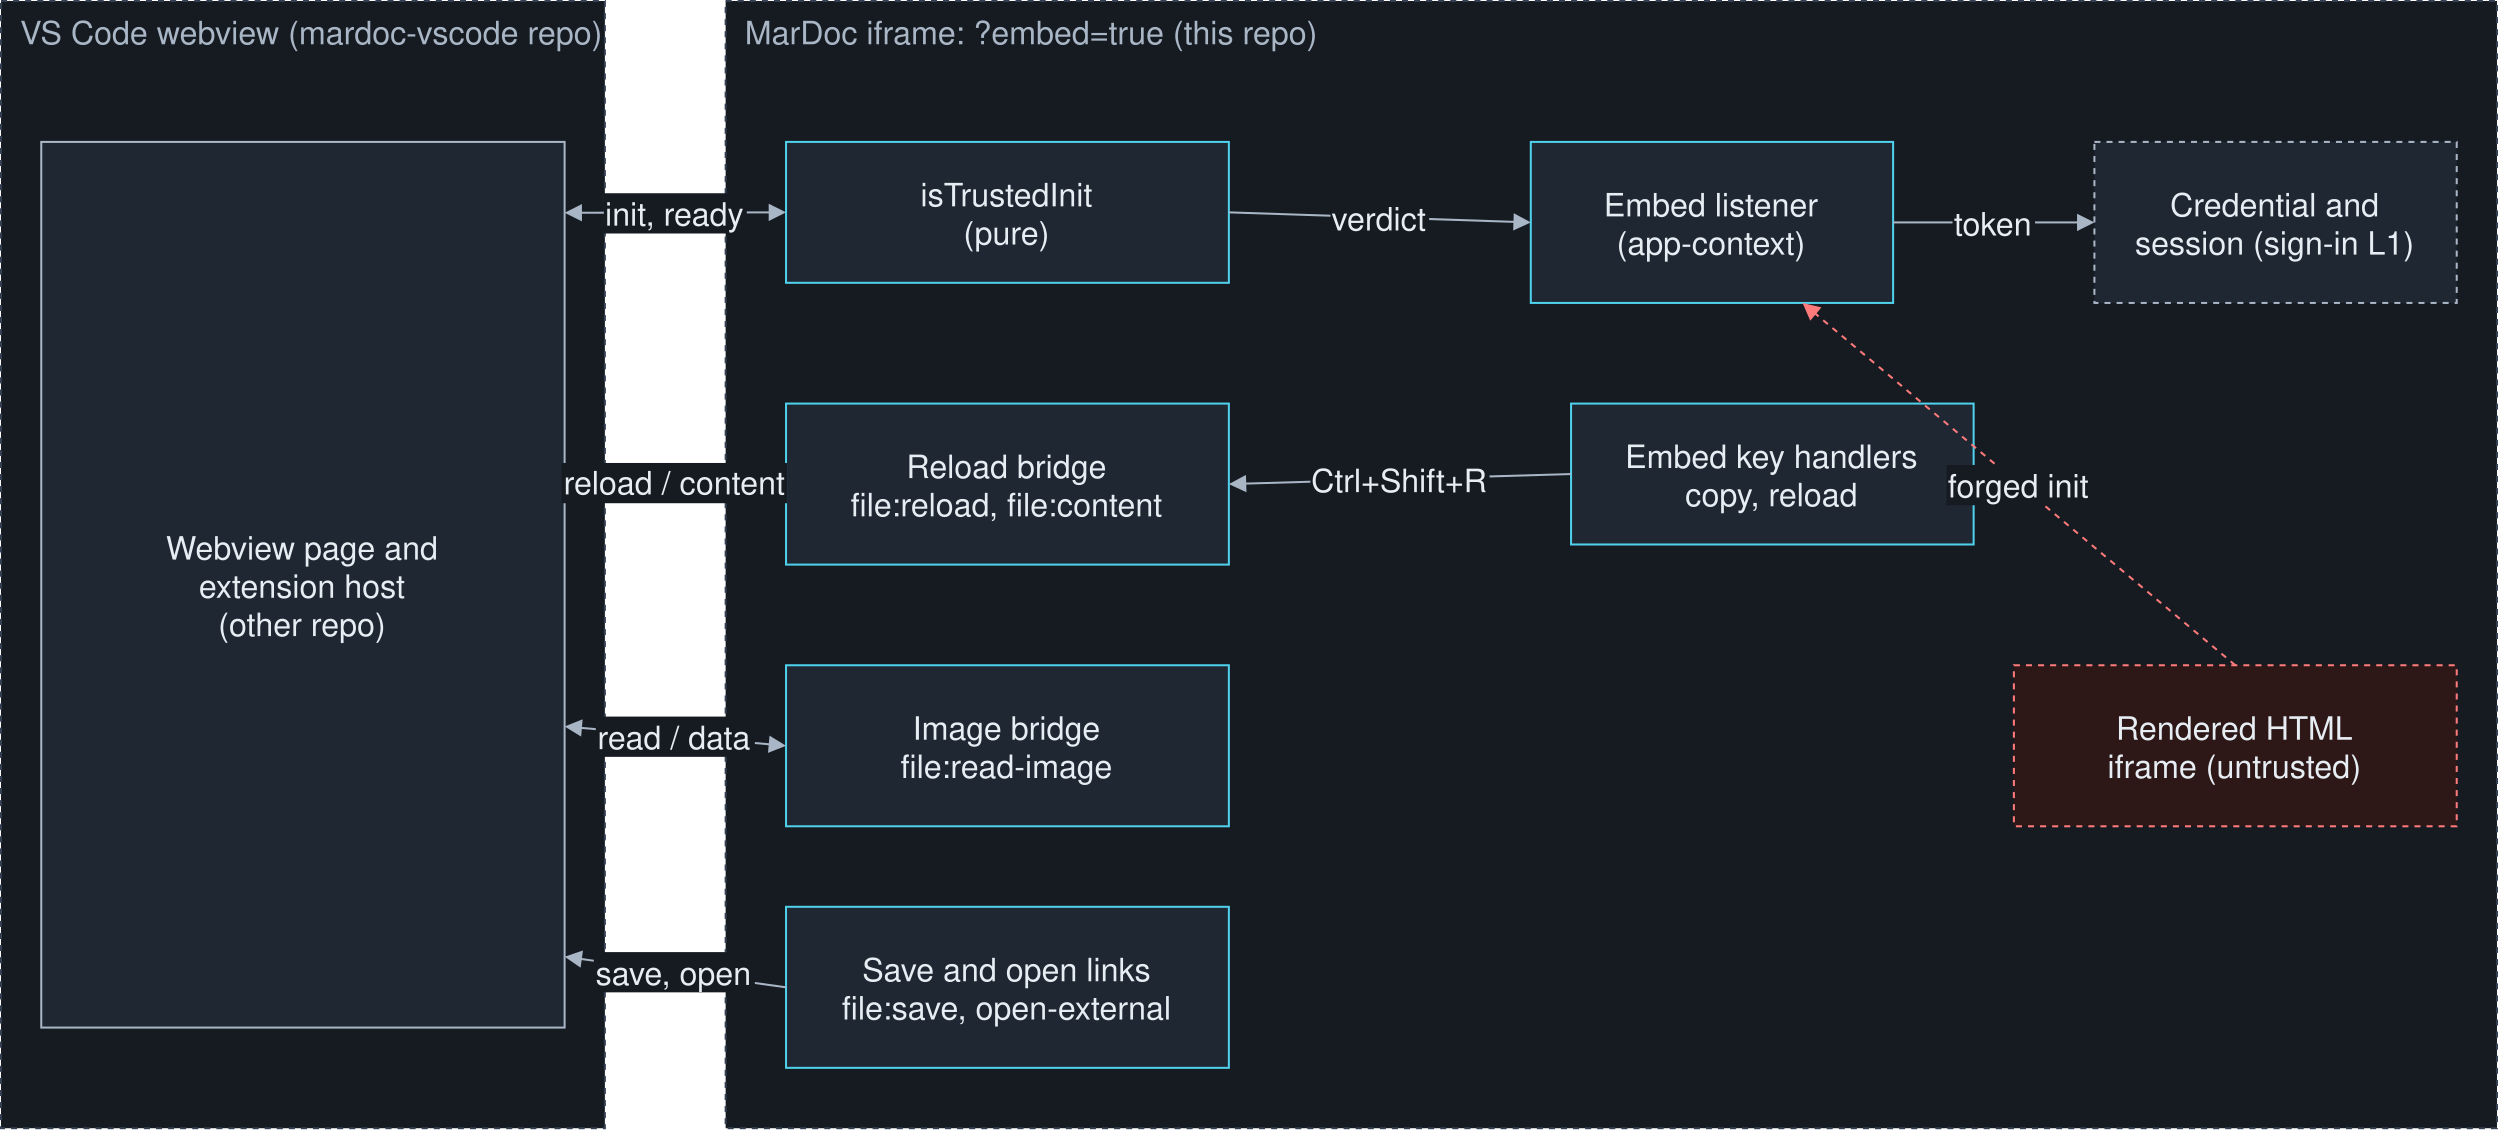
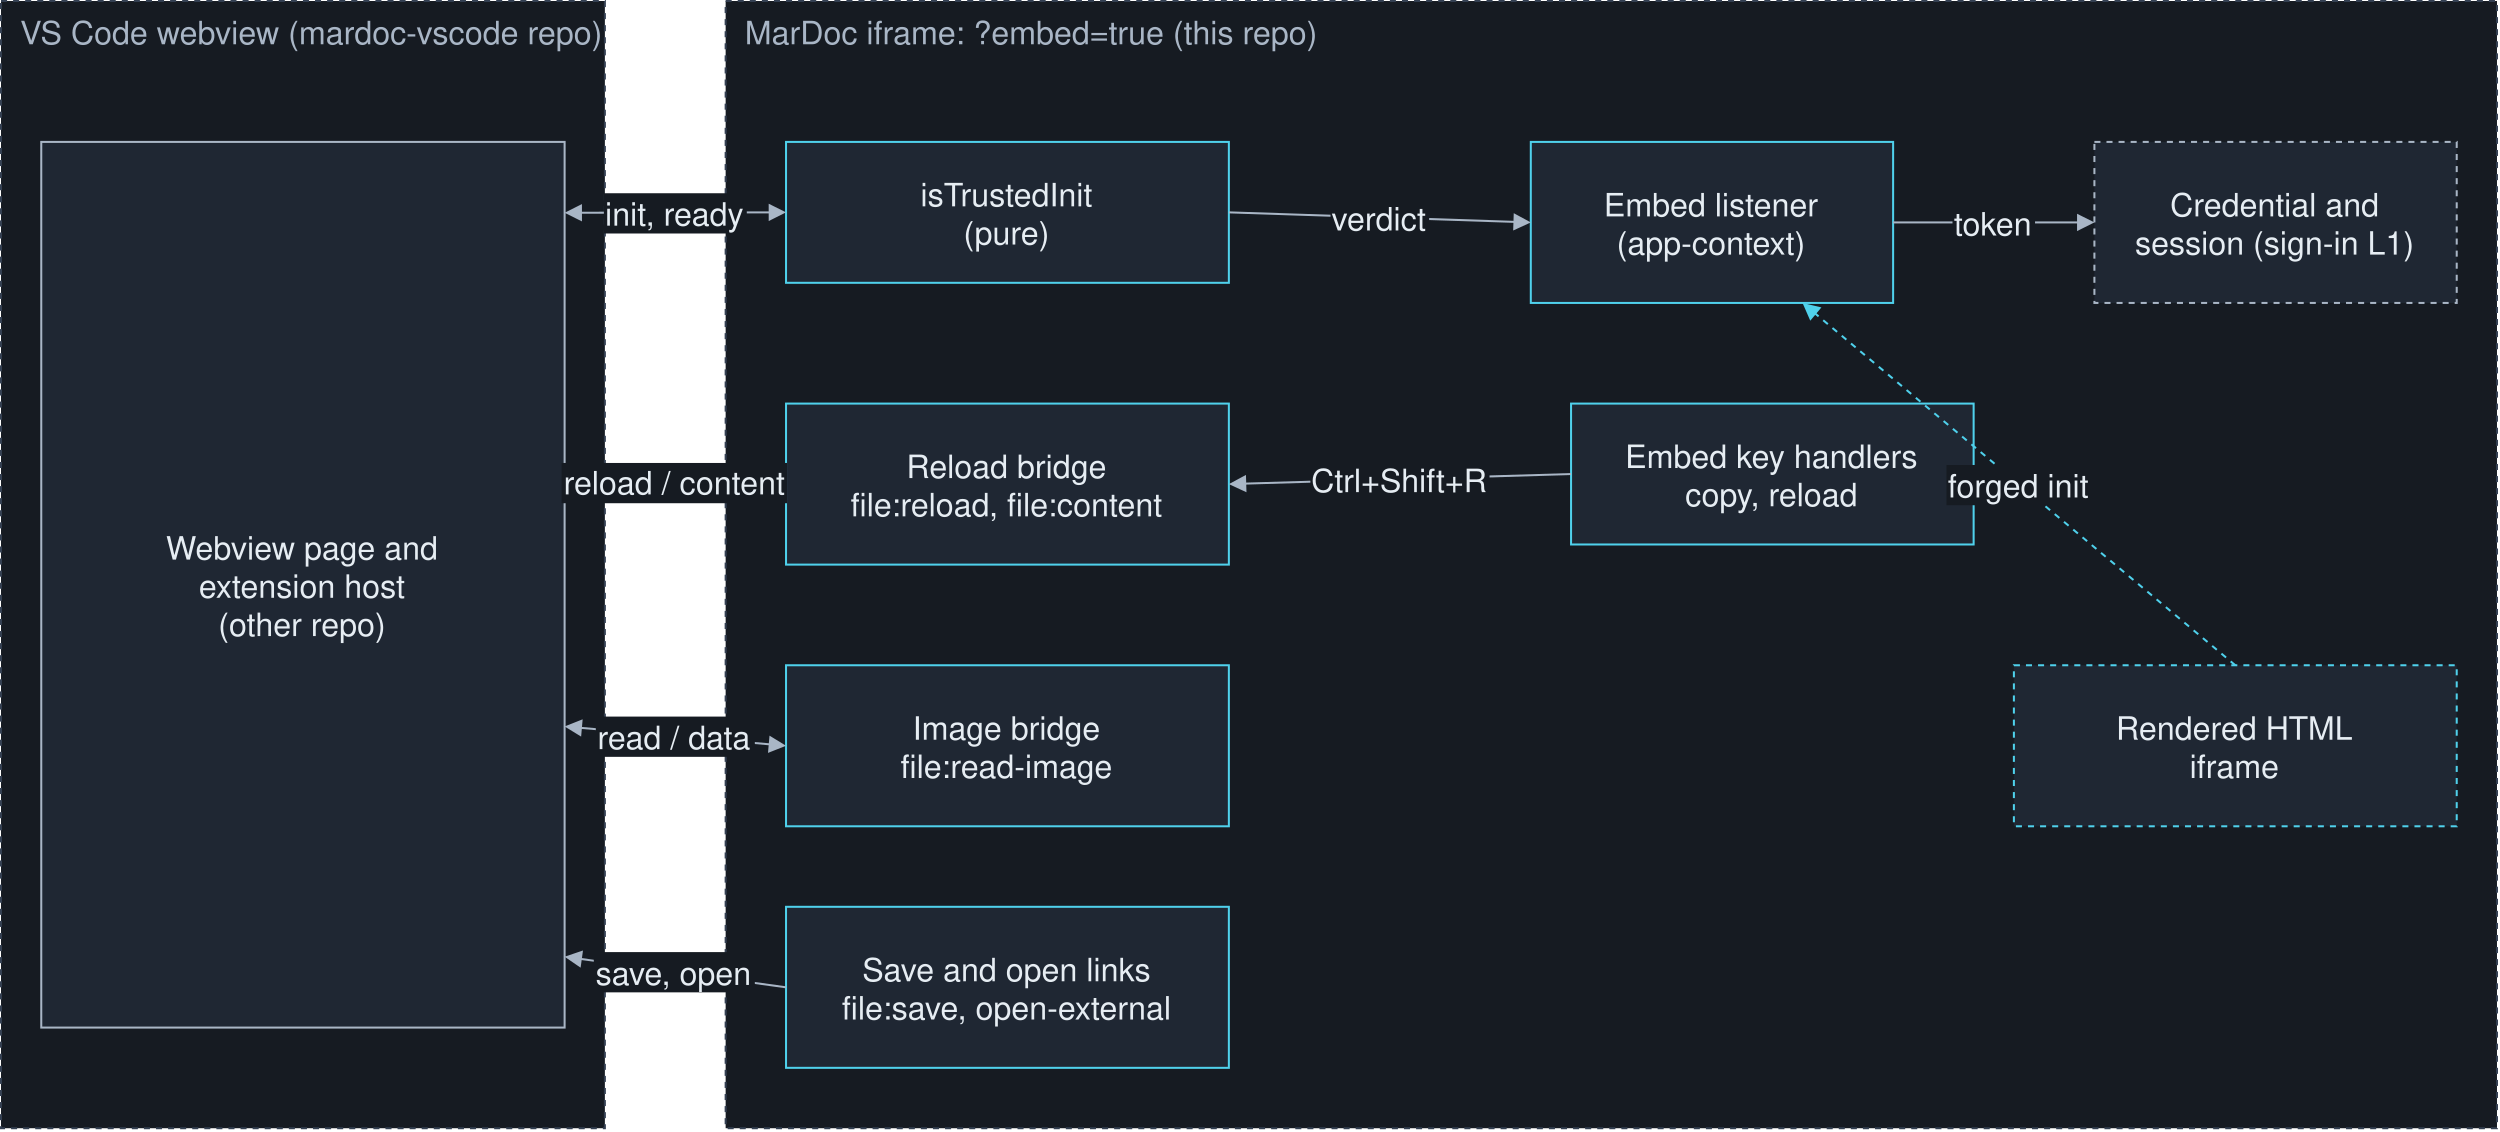
<svg xmlns="http://www.w3.org/2000/svg" style="background: transparent; background-color: transparent; color-scheme: light dark;" version="1.1" width="1242px" height="562px" viewBox="0 0 1242 562">
  <defs />
  <g>
    <g data-cell-id="0">
      <g data-cell-id="1">
        <g data-cell-id="lane-host">
          <g transform="translate(0.5,0.5)">
            <rect x="0" y="0" width="300" height="560" fill="#161b22" stroke="#344052" stroke-dasharray="3 3" pointer-events="all" style="fill: light-dark(rgb(22, 27, 34), rgb(211, 215, 221)); stroke: light-dark(rgb(52, 64, 82), rgb(174, 184, 199));" />
          </g>
          <g>
            <g fill="#a9b6c6" font-family="Helvetica" text-anchor="start" font-size="16px" style="fill: light-dark(rgb(169, 182, 198), rgb(73, 84, 98));">
              <text x="10" y="22">VS Code webview (mardoc-vscode repo)</text>
            </g>
          </g>
        </g>
        <g data-cell-id="lane-app">
          <g transform="translate(0.5,0.5)">
            <rect x="360" y="0" width="880" height="560" fill="#161b22" stroke="#344052" stroke-dasharray="3 3" pointer-events="all" style="fill: light-dark(rgb(22, 27, 34), rgb(211, 215, 221)); stroke: light-dark(rgb(52, 64, 82), rgb(174, 184, 199));" />
          </g>
          <g>
            <g fill="#a9b6c6" font-family="Helvetica" text-anchor="start" font-size="16px" style="fill: light-dark(rgb(169, 182, 198), rgb(73, 84, 98));">
              <text x="370" y="22">MarDoc iframe: ?embed=true (this repo)</text>
            </g>
          </g>
        </g>
        <g data-cell-id="host">
          <g transform="translate(0.5,0.5)">
            <rect x="20" y="70" width="260" height="440" fill="#1f2733" stroke="#a9b6c6" pointer-events="all" style="fill: light-dark(rgb(31, 39, 51), rgb(199, 205, 216)); stroke: light-dark(rgb(169, 182, 198), rgb(73, 84, 98));" />
          </g>
          <g>
            <g fill="#e6edf3" font-family="Helvetica" text-anchor="middle" font-size="16px" style="fill: light-dark(rgb(230, 237, 243), rgb(29, 35, 40));">
              <text x="150" y="278">Webview page and</text>
              <text x="150" y="297">extension host</text>
              <text x="150" y="316">(other repo)</text>
            </g>
          </g>
        </g>
        <g data-cell-id="init-gate">
          <g transform="translate(0.5,0.5)">
            <rect x="390" y="70" width="220" height="70" fill="#1f2733" stroke="#4fd1ec" pointer-events="all" style="fill: light-dark(rgb(31, 39, 51), rgb(199, 205, 216)); stroke: light-dark(rgb(79, 209, 236), rgb(0, 101, 124));" />
          </g>
          <g>
            <g fill="#e6edf3" font-family="Helvetica" text-anchor="middle" font-size="16px" style="fill: light-dark(rgb(230, 237, 243), rgb(29, 35, 40));">
              <text x="500" y="102.5">isTrustedInit</text>
              <text x="500" y="121.5">(pure)</text>
            </g>
          </g>
        </g>
        <g data-cell-id="reload">
          <g transform="translate(0.5,0.5)">
            <rect x="390" y="200" width="220" height="80" fill="#1f2733" stroke="#4fd1ec" pointer-events="all" style="fill: light-dark(rgb(31, 39, 51), rgb(199, 205, 216)); stroke: light-dark(rgb(79, 209, 236), rgb(0, 101, 124));" />
          </g>
          <g>
            <g fill="#e6edf3" font-family="Helvetica" text-anchor="middle" font-size="16px" style="fill: light-dark(rgb(230, 237, 243), rgb(29, 35, 40));">
              <text x="500" y="237.5">Reload bridge</text>
              <text x="500" y="256.5">file:reload, file:content</text>
            </g>
          </g>
        </g>
        <g data-cell-id="images">
          <g transform="translate(0.5,0.5)">
            <rect x="390" y="330" width="220" height="80" fill="#1f2733" stroke="#4fd1ec" pointer-events="all" style="fill: light-dark(rgb(31, 39, 51), rgb(199, 205, 216)); stroke: light-dark(rgb(79, 209, 236), rgb(0, 101, 124));" />
          </g>
          <g>
            <g fill="#e6edf3" font-family="Helvetica" text-anchor="middle" font-size="16px" style="fill: light-dark(rgb(230, 237, 243), rgb(29, 35, 40));">
              <text x="500" y="367.5">Image bridge</text>
              <text x="500" y="386.5">file:read-image</text>
            </g>
          </g>
        </g>
        <g data-cell-id="outbound">
          <g transform="translate(0.5,0.5)">
            <rect x="390" y="450" width="220" height="80" fill="#1f2733" stroke="#4fd1ec" pointer-events="all" style="fill: light-dark(rgb(31, 39, 51), rgb(199, 205, 216)); stroke: light-dark(rgb(79, 209, 236), rgb(0, 101, 124));" />
          </g>
          <g>
            <g fill="#e6edf3" font-family="Helvetica" text-anchor="middle" font-size="16px" style="fill: light-dark(rgb(230, 237, 243), rgb(29, 35, 40));">
              <text x="500" y="487.5">Save and open links</text>
              <text x="500" y="506.5">file:save, open-external</text>
            </g>
          </g>
        </g>
        <g data-cell-id="listener">
          <g transform="translate(0.5,0.5)">
            <rect x="760" y="70" width="180" height="80" fill="#1f2733" stroke="#4fd1ec" pointer-events="all" style="fill: light-dark(rgb(31, 39, 51), rgb(199, 205, 216)); stroke: light-dark(rgb(79, 209, 236), rgb(0, 101, 124));" />
          </g>
          <g>
            <g fill="#e6edf3" font-family="Helvetica" text-anchor="middle" font-size="16px" style="fill: light-dark(rgb(230, 237, 243), rgb(29, 35, 40));">
              <text x="850" y="107.5">Embed listener</text>
              <text x="850" y="126.5">(app-context)</text>
            </g>
          </g>
        </g>
        <g data-cell-id="keys">
          <g transform="translate(0.5,0.5)">
            <rect x="780" y="200" width="200" height="70" fill="#1f2733" stroke="#4fd1ec" pointer-events="all" style="fill: light-dark(rgb(31, 39, 51), rgb(199, 205, 216)); stroke: light-dark(rgb(79, 209, 236), rgb(0, 101, 124));" />
          </g>
          <g>
            <g fill="#e6edf3" font-family="Helvetica" text-anchor="middle" font-size="16px" style="fill: light-dark(rgb(230, 237, 243), rgb(29, 35, 40));">
              <text x="880" y="232.5">Embed key handlers</text>
              <text x="880" y="251.5">copy, reload</text>
            </g>
          </g>
        </g>
        <g data-cell-id="credential">
          <g transform="translate(0.5,0.5)">
            <rect x="1040" y="70" width="180" height="80" fill="#1f2733" stroke="#a9b6c6" stroke-dasharray="3 3" pointer-events="all" style="fill: light-dark(rgb(31, 39, 51), rgb(199, 205, 216)); stroke: light-dark(rgb(169, 182, 198), rgb(73, 84, 98));" />
          </g>
          <g>
            <g fill="#e6edf3" font-family="Helvetica" text-anchor="middle" font-size="16px" style="fill: light-dark(rgb(230, 237, 243), rgb(29, 35, 40));">
              <text x="1130" y="107.5">Credential and</text>
              <text x="1130" y="126.5">session (sign-in L1)</text>
            </g>
          </g>
        </g>
        <g data-cell-id="html-frame">
          <g transform="translate(0.5,0.5)">
-             <rect x="1000" y="330" width="220" height="80" fill="#2d1717" stroke="#ff7b7b" stroke-dasharray="3 3" pointer-events="all" style="fill: light-dark(rgb(45, 23, 23), rgb(228, 209, 209)); stroke: light-dark(rgb(255, 123, 123), rgb(196, 83, 83));" />
+             <rect x="1000" y="330" width="220" height="80" fill="#1f2733" stroke="#4fd1ec" stroke-dasharray="3 3" pointer-events="all" style="fill: light-dark(rgb(31, 39, 51), rgb(199, 205, 216)); stroke: light-dark(rgb(79, 209, 236), rgb(0, 101, 124));" />
          </g>
          <g>
            <g fill="#e6edf3" font-family="Helvetica" text-anchor="middle" font-size="16px" style="fill: light-dark(rgb(230, 237, 243), rgb(29, 35, 40));">
              <text x="1110" y="367.5">Rendered HTML</text>
-               <text x="1110" y="386.5">iframe (untrusted)</text>
+               <text x="1110" y="386.5">iframe</text>
            </g>
          </g>
        </g>
        <g data-cell-id="host-gate">
          <g transform="translate(0.5,0.5)">
            <path d="M 288.12 105.19 L 381.88 105.01" fill="none" stroke="#a9b6c6" stroke-miterlimit="10" pointer-events="stroke" style="stroke: light-dark(rgb(169, 182, 198), rgb(73, 84, 98));" />
            <path d="M 281.12 105.2 L 288.11 101.69 L 288.12 108.69 Z" fill="#a9b6c6" stroke="#a9b6c6" stroke-miterlimit="10" pointer-events="all" style="fill: light-dark(rgb(169, 182, 198), rgb(73, 84, 98)); stroke: light-dark(rgb(169, 182, 198), rgb(73, 84, 98));" />
            <path d="M 388.88 105 L 381.89 108.51 L 381.88 101.51 Z" fill="#a9b6c6" stroke="#a9b6c6" stroke-miterlimit="10" pointer-events="all" style="fill: light-dark(rgb(169, 182, 198), rgb(73, 84, 98)); stroke: light-dark(rgb(169, 182, 198), rgb(73, 84, 98));" />
          </g>
          <g>
            <g fill="#e6edf3" font-family="Helvetica" text-anchor="middle" font-size="16px" style="fill: light-dark(rgb(230, 237, 243), rgb(29, 35, 40));">
              <rect fill="#161b22" stroke="none" x="300" y="96" width="71" height="20" stroke-width="0" style="fill: light-dark(rgb(22, 27, 34), rgb(211, 215, 221));" />
              <text x="335" y="112.1">init, ready</text>
            </g>
          </g>
        </g>
        <g data-cell-id="gate-listener">
          <g transform="translate(0.5,0.5)">
            <path d="M 610 105 L 751.89 109.73" fill="none" stroke="#a9b6c6" stroke-miterlimit="10" pointer-events="stroke" style="stroke: light-dark(rgb(169, 182, 198), rgb(73, 84, 98));" />
            <path d="M 758.88 109.96 L 751.77 113.23 L 752 106.23 Z" fill="#a9b6c6" stroke="#a9b6c6" stroke-miterlimit="10" pointer-events="all" style="fill: light-dark(rgb(169, 182, 198), rgb(73, 84, 98)); stroke: light-dark(rgb(169, 182, 198), rgb(73, 84, 98));" />
          </g>
          <g>
            <g fill="#e6edf3" font-family="Helvetica" text-anchor="middle" font-size="16px" style="fill: light-dark(rgb(230, 237, 243), rgb(29, 35, 40));">
              <rect fill="#161b22" stroke="none" x="661" y="98" width="49" height="20" stroke-width="0" style="fill: light-dark(rgb(22, 27, 34), rgb(211, 215, 221));" />
              <text x="684.96" y="114.5">verdict</text>
            </g>
          </g>
        </g>
        <g data-cell-id="listener-cred">
          <g transform="translate(0.5,0.5)">
            <path d="M 940 110 L 1031.88 110" fill="none" stroke="#a9b6c6" stroke-miterlimit="10" pointer-events="stroke" style="stroke: light-dark(rgb(169, 182, 198), rgb(73, 84, 98));" />
            <path d="M 1038.88 110 L 1031.88 113.5 L 1031.88 106.5 Z" fill="#a9b6c6" stroke="#a9b6c6" stroke-miterlimit="10" pointer-events="all" style="fill: light-dark(rgb(169, 182, 198), rgb(73, 84, 98)); stroke: light-dark(rgb(169, 182, 198), rgb(73, 84, 98));" />
          </g>
          <g>
            <g fill="#e6edf3" font-family="Helvetica" text-anchor="middle" font-size="16px" style="fill: light-dark(rgb(230, 237, 243), rgb(29, 35, 40));">
              <rect fill="#161b22" stroke="none" x="970" y="101" width="41" height="20" stroke-width="0" style="fill: light-dark(rgb(22, 27, 34), rgb(211, 215, 221));" />
              <text x="990" y="117">token</text>
            </g>
          </g>
        </g>
        <g data-cell-id="host-reload">
          <g transform="translate(0.5,0.5)">
            <path d="M 288.12 237.41 L 381.88 239.79" fill="none" stroke="#a9b6c6" stroke-miterlimit="10" pointer-events="stroke" style="stroke: light-dark(rgb(169, 182, 198), rgb(73, 84, 98));" />
            <path d="M 281.12 237.23 L 288.2 233.91 L 288.03 240.91 Z" fill="#a9b6c6" stroke="#a9b6c6" stroke-miterlimit="10" pointer-events="all" style="fill: light-dark(rgb(169, 182, 198), rgb(73, 84, 98)); stroke: light-dark(rgb(169, 182, 198), rgb(73, 84, 98));" />
            <path d="M 388.88 239.97 L 381.8 243.29 L 381.97 236.29 Z" fill="#a9b6c6" stroke="#a9b6c6" stroke-miterlimit="10" pointer-events="all" style="fill: light-dark(rgb(169, 182, 198), rgb(73, 84, 98)); stroke: light-dark(rgb(169, 182, 198), rgb(73, 84, 98));" />
          </g>
          <g>
            <g fill="#e6edf3" font-family="Helvetica" text-anchor="middle" font-size="16px" style="fill: light-dark(rgb(230, 237, 243), rgb(29, 35, 40));">
              <rect fill="#161b22" stroke="none" x="279" y="230" width="112" height="20" stroke-width="0" style="fill: light-dark(rgb(22, 27, 34), rgb(211, 215, 221));" />
              <text x="334.98" y="245.6">reload / content</text>
            </g>
          </g>
        </g>
        <g data-cell-id="host-images">
          <g transform="translate(0.5,0.5)">
            <path d="M 288.09 361.11 L 381.91 369.29" fill="none" stroke="#a9b6c6" stroke-miterlimit="10" pointer-events="stroke" style="stroke: light-dark(rgb(169, 182, 198), rgb(73, 84, 98));" />
            <path d="M 281.11 360.5 L 288.39 357.62 L 287.78 364.59 Z" fill="#a9b6c6" stroke="#a9b6c6" stroke-miterlimit="10" pointer-events="all" style="fill: light-dark(rgb(169, 182, 198), rgb(73, 84, 98)); stroke: light-dark(rgb(169, 182, 198), rgb(73, 84, 98));" />
            <path d="M 388.89 369.9 L 381.61 372.78 L 382.22 365.81 Z" fill="#a9b6c6" stroke="#a9b6c6" stroke-miterlimit="10" pointer-events="all" style="fill: light-dark(rgb(169, 182, 198), rgb(73, 84, 98)); stroke: light-dark(rgb(169, 182, 198), rgb(73, 84, 98));" />
          </g>
          <g>
            <g fill="#e6edf3" font-family="Helvetica" text-anchor="middle" font-size="16px" style="fill: light-dark(rgb(230, 237, 243), rgb(29, 35, 40));">
              <rect fill="#161b22" stroke="none" x="296" y="356" width="79" height="20" stroke-width="0" style="fill: light-dark(rgb(22, 27, 34), rgb(211, 215, 221));" />
              <text x="334.79" y="372.18">read / data</text>
            </g>
          </g>
        </g>
        <g data-cell-id="host-out">
          <g transform="translate(0.5,0.5)">
            <path d="M 390 490 L 288.04 475.91" fill="none" stroke="#a9b6c6" stroke-miterlimit="10" pointer-events="stroke" style="stroke: light-dark(rgb(169, 182, 198), rgb(73, 84, 98));" />
            <path d="M 281.11 474.95 L 288.52 472.44 L 287.56 479.38 Z" fill="#a9b6c6" stroke="#a9b6c6" stroke-miterlimit="10" pointer-events="all" style="fill: light-dark(rgb(169, 182, 198), rgb(73, 84, 98)); stroke: light-dark(rgb(169, 182, 198), rgb(73, 84, 98));" />
          </g>
          <g>
            <g fill="#e6edf3" font-family="Helvetica" text-anchor="middle" font-size="16px" style="fill: light-dark(rgb(230, 237, 243), rgb(29, 35, 40));">
              <rect fill="#161b22" stroke="none" x="295" y="473" width="80" height="20" stroke-width="0" style="fill: light-dark(rgb(22, 27, 34), rgb(211, 215, 221));" />
              <text x="334.53" y="489.33">save, open</text>
            </g>
          </g>
        </g>
        <g data-cell-id="keys-reload">
          <g transform="translate(0.5,0.5)">
            <path d="M 780 235 L 618.11 239.76" fill="none" stroke="#a9b6c6" stroke-miterlimit="10" pointer-events="stroke" style="stroke: light-dark(rgb(169, 182, 198), rgb(73, 84, 98));" />
            <path d="M 611.12 239.97 L 618.01 236.26 L 618.22 243.26 Z" fill="#a9b6c6" stroke="#a9b6c6" stroke-miterlimit="10" pointer-events="all" style="fill: light-dark(rgb(169, 182, 198), rgb(73, 84, 98)); stroke: light-dark(rgb(169, 182, 198), rgb(73, 84, 98));" />
          </g>
          <g>
            <g fill="#e6edf3" font-family="Helvetica" text-anchor="middle" font-size="16px" style="fill: light-dark(rgb(230, 237, 243), rgb(29, 35, 40));">
              <rect fill="#161b22" stroke="none" x="651" y="228" width="89" height="20" stroke-width="0" style="fill: light-dark(rgb(22, 27, 34), rgb(211, 215, 221));" />
              <text x="695.04" y="244.5">Ctrl+Shift+R</text>
            </g>
          </g>
        </g>
        <g data-cell-id="frame-listener">
          <g transform="translate(0.5,0.5)">
-             <path d="M 1110 330 L 901.22 155.21" fill="none" stroke="#ff7b7b" stroke-miterlimit="10" stroke-dasharray="3 3" pointer-events="stroke" style="stroke: light-dark(rgb(255, 123, 123), rgb(196, 83, 83));" />
-             <path d="M 895.86 150.72 L 903.47 152.53 L 898.98 157.89 Z" fill="#ff7b7b" stroke="#ff7b7b" stroke-miterlimit="10" pointer-events="all" style="fill: light-dark(rgb(255, 123, 123), rgb(196, 83, 83)); stroke: light-dark(rgb(255, 123, 123), rgb(196, 83, 83));" />
+             <path d="M 1110 330 L 901.22 155.21" fill="none" stroke="#4fd1ec" stroke-miterlimit="10" stroke-dasharray="3 3" pointer-events="stroke" style="stroke: light-dark(rgb(79, 209, 236), rgb(0, 101, 124));" />
+             <path d="M 895.86 150.72 L 903.47 152.53 L 898.98 157.89 Z" fill="#4fd1ec" stroke="#4fd1ec" stroke-miterlimit="10" pointer-events="all" style="fill: light-dark(rgb(79, 209, 236), rgb(0, 101, 124)); stroke: light-dark(rgb(79, 209, 236), rgb(0, 101, 124));" />
          </g>
          <g>
            <g fill="#e6edf3" font-family="Helvetica" text-anchor="middle" font-size="16px" style="fill: light-dark(rgb(230, 237, 243), rgb(29, 35, 40));">
              <rect fill="#161b22" stroke="none" x="967" y="231" width="72" height="20" stroke-width="0" style="fill: light-dark(rgb(22, 27, 34), rgb(211, 215, 221));" />
              <text x="1002.65" y="247.13">forged init</text>
            </g>
          </g>
        </g>
      </g>
    </g>
  </g>
</svg>
